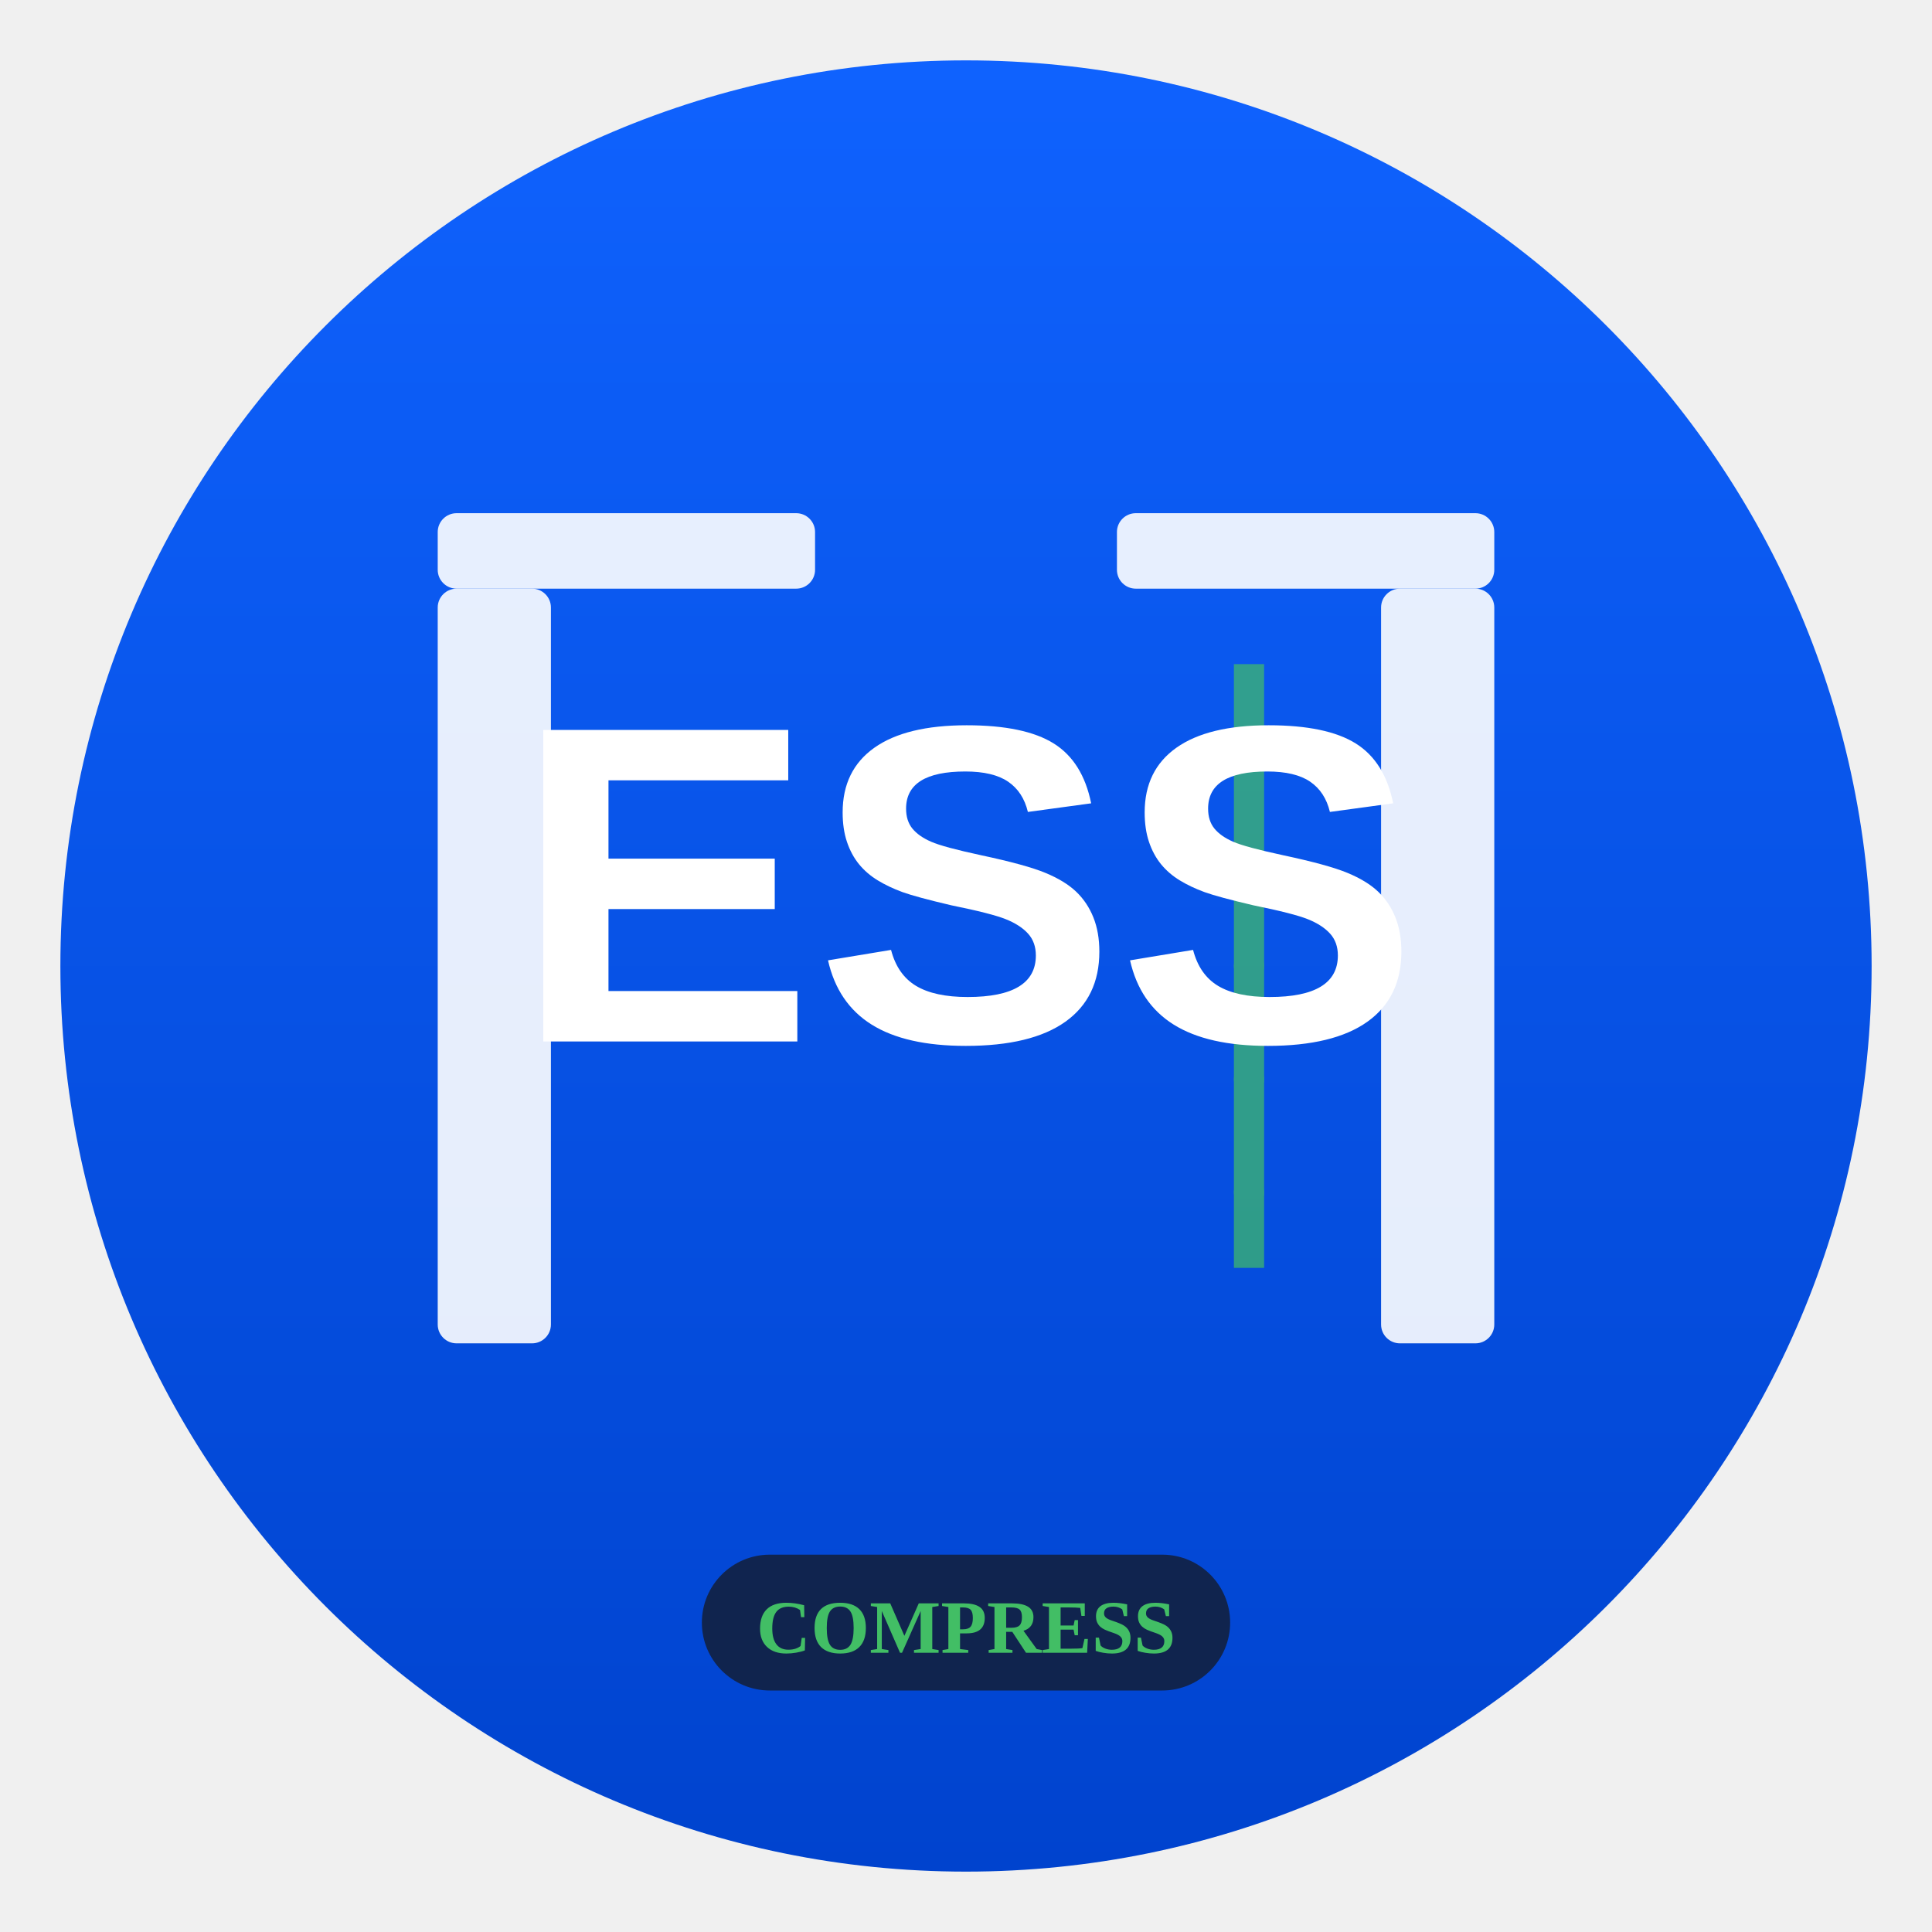
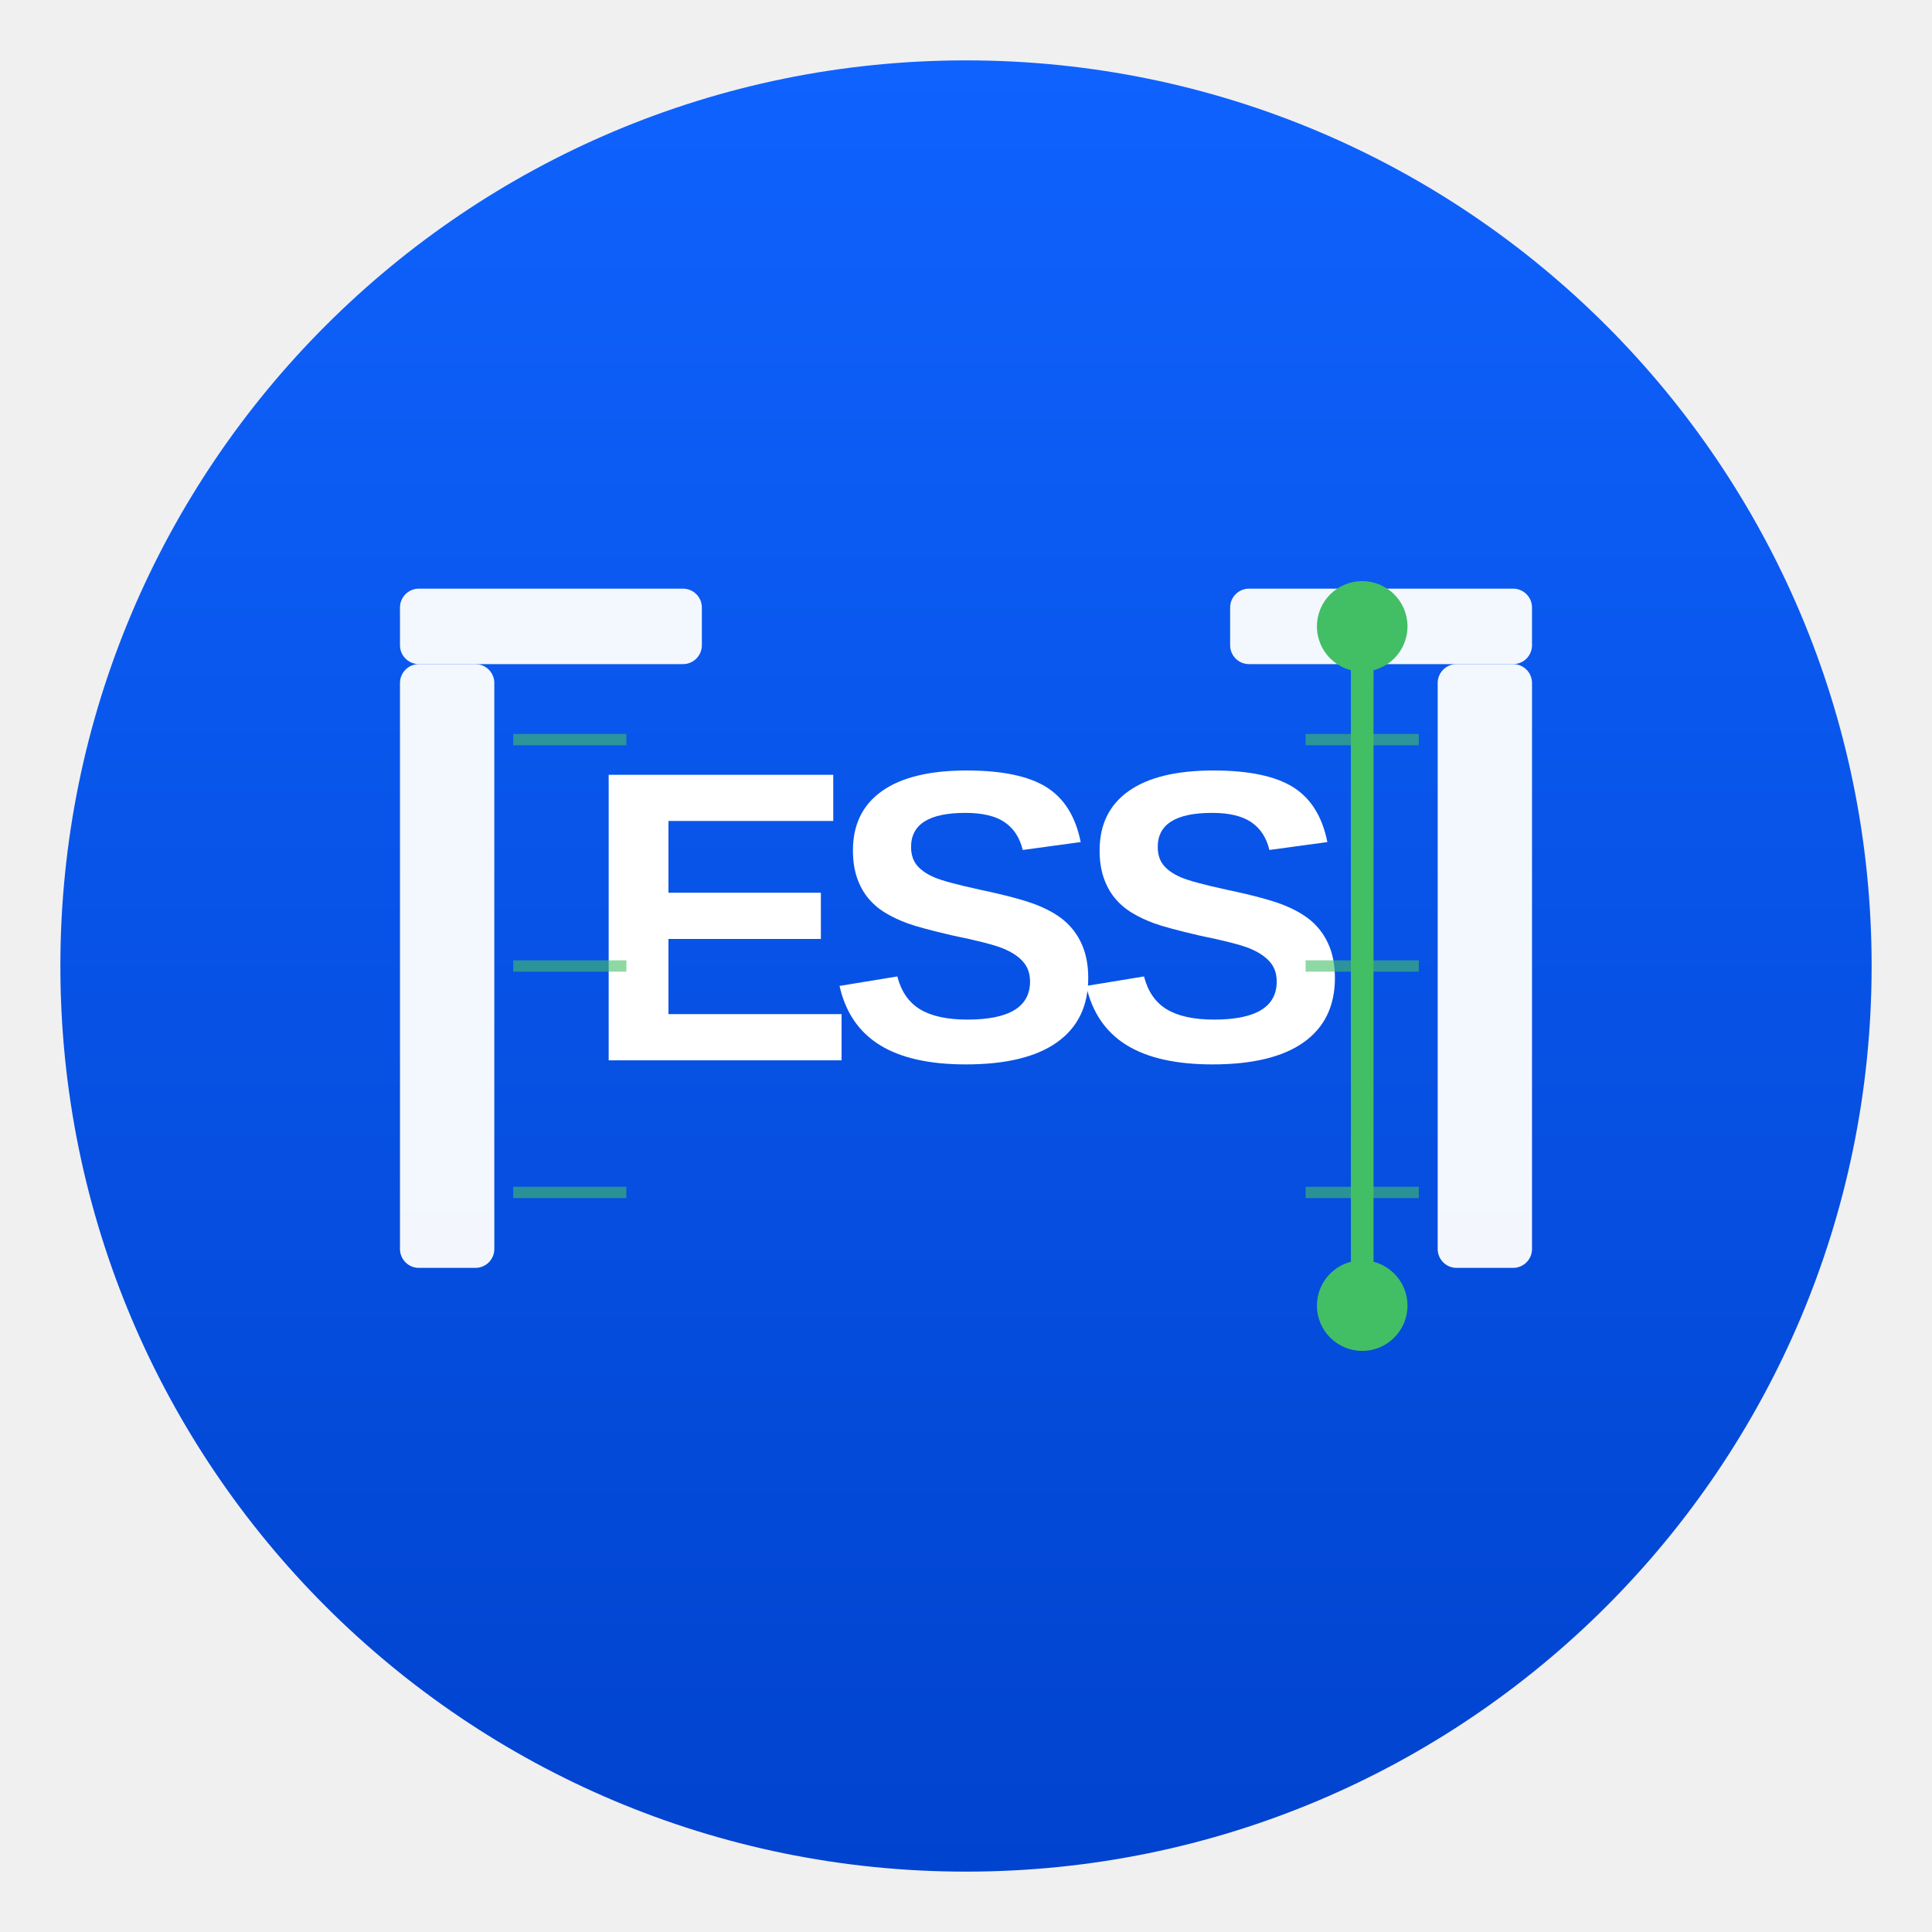
<svg xmlns="http://www.w3.org/2000/svg" width="512" height="512" viewBox="0 0 512 512">
  <defs>
    <linearGradient id="bgGradient" x1="0%" y1="0%" x2="0%" y2="100%">
      <stop offset="0%" style="stop-color:#0f62fe;stop-opacity:1" />
      <stop offset="100%" style="stop-color:#0043ce;stop-opacity:1" />
    </linearGradient>
  </defs>
  <circle cx="256" cy="256" r="240" fill="url(#bgGradient)" />
  <g transform="translate(256, 256)">
-     <rect x="-140" y="-100" width="30" height="200" rx="5" fill="#ffffff" opacity="0.9" />
-     <rect x="-140" y="-120" width="100" height="20" rx="5" fill="#ffffff" opacity="0.9" />
-     <rect x="110" y="-100" width="30" height="200" rx="5" fill="#ffffff" opacity="0.9" />
-     <rect x="40" y="-120" width="100" height="20" rx="5" fill="#ffffff" opacity="0.9" />
-     <g opacity="0.7">
-       <line x1="75" y1="-80" x2="75" y2="80" stroke="#42be65" stroke-width="8" />
-       <circle cx="75" cy="-60" r="4" fill="#42be65" />
-       <circle cx="75" cy="-30" r="4" fill="#42be65" />
-       <circle cx="75" cy="0" r="4" fill="#42be65" />
-       <circle cx="75" cy="30" r="4" fill="#42be65" />
-       <circle cx="75" cy="60" r="4" fill="#42be65" />
-     </g>
-     <text x="0" y="20" text-anchor="middle" fill="#ffffff" font-size="120" font-weight="bold" font-family="IBM Plex Sans, Arial, sans-serif">ESS</text>
-   </g>
-   <g transform="translate(256, 430)">
-     <rect x="-70" y="-18" width="140" height="36" rx="18" fill="#161616" opacity="0.7" />
-     <text x="0" y="8" text-anchor="middle" fill="#42be65" font-size="20" font-weight="600">COMPRESS</text>
+     <rect x="-150" y="-80" width="25" height="160" rx="5" fill="#ffffff" opacity="0.95" />
+     <rect x="-150" y="-100" width="80" height="20" rx="5" fill="#ffffff" opacity="0.95" />
+     <rect x="125" y="-80" width="25" height="160" rx="5" fill="#ffffff" opacity="0.95" />
+     <rect x="70" y="-100" width="80" height="20" rx="5" fill="#ffffff" opacity="0.95" />
+     <line x1="105" y1="-90" x2="105" y2="90" stroke="#42be65" stroke-width="6" />
+     <circle cx="105" cy="-90" r="12" fill="#42be65" />
+     <circle cx="105" cy="90" r="12" fill="#42be65" />
+     <text x="0" y="25" text-anchor="middle" fill="#ffffff" font-size="110" font-weight="bold" font-family="IBM Plex Sans, Arial, sans-serif" letter-spacing="-8">ESS</text>
+     <line x1="-120" y1="-60" x2="-90" y2="-60" stroke="#42be65" stroke-width="3" opacity="0.6" />
+     <line x1="-120" y1="0" x2="-90" y2="0" stroke="#42be65" stroke-width="3" opacity="0.6" />
+     <line x1="-120" y1="60" x2="-90" y2="60" stroke="#42be65" stroke-width="3" opacity="0.6" />
+     <line x1="90" y1="-60" x2="120" y2="-60" stroke="#42be65" stroke-width="3" opacity="0.6" />
+     <line x1="90" y1="0" x2="120" y2="0" stroke="#42be65" stroke-width="3" opacity="0.6" />
+     <line x1="90" y1="60" x2="120" y2="60" stroke="#42be65" stroke-width="3" opacity="0.6" />
  </g>
</svg>
